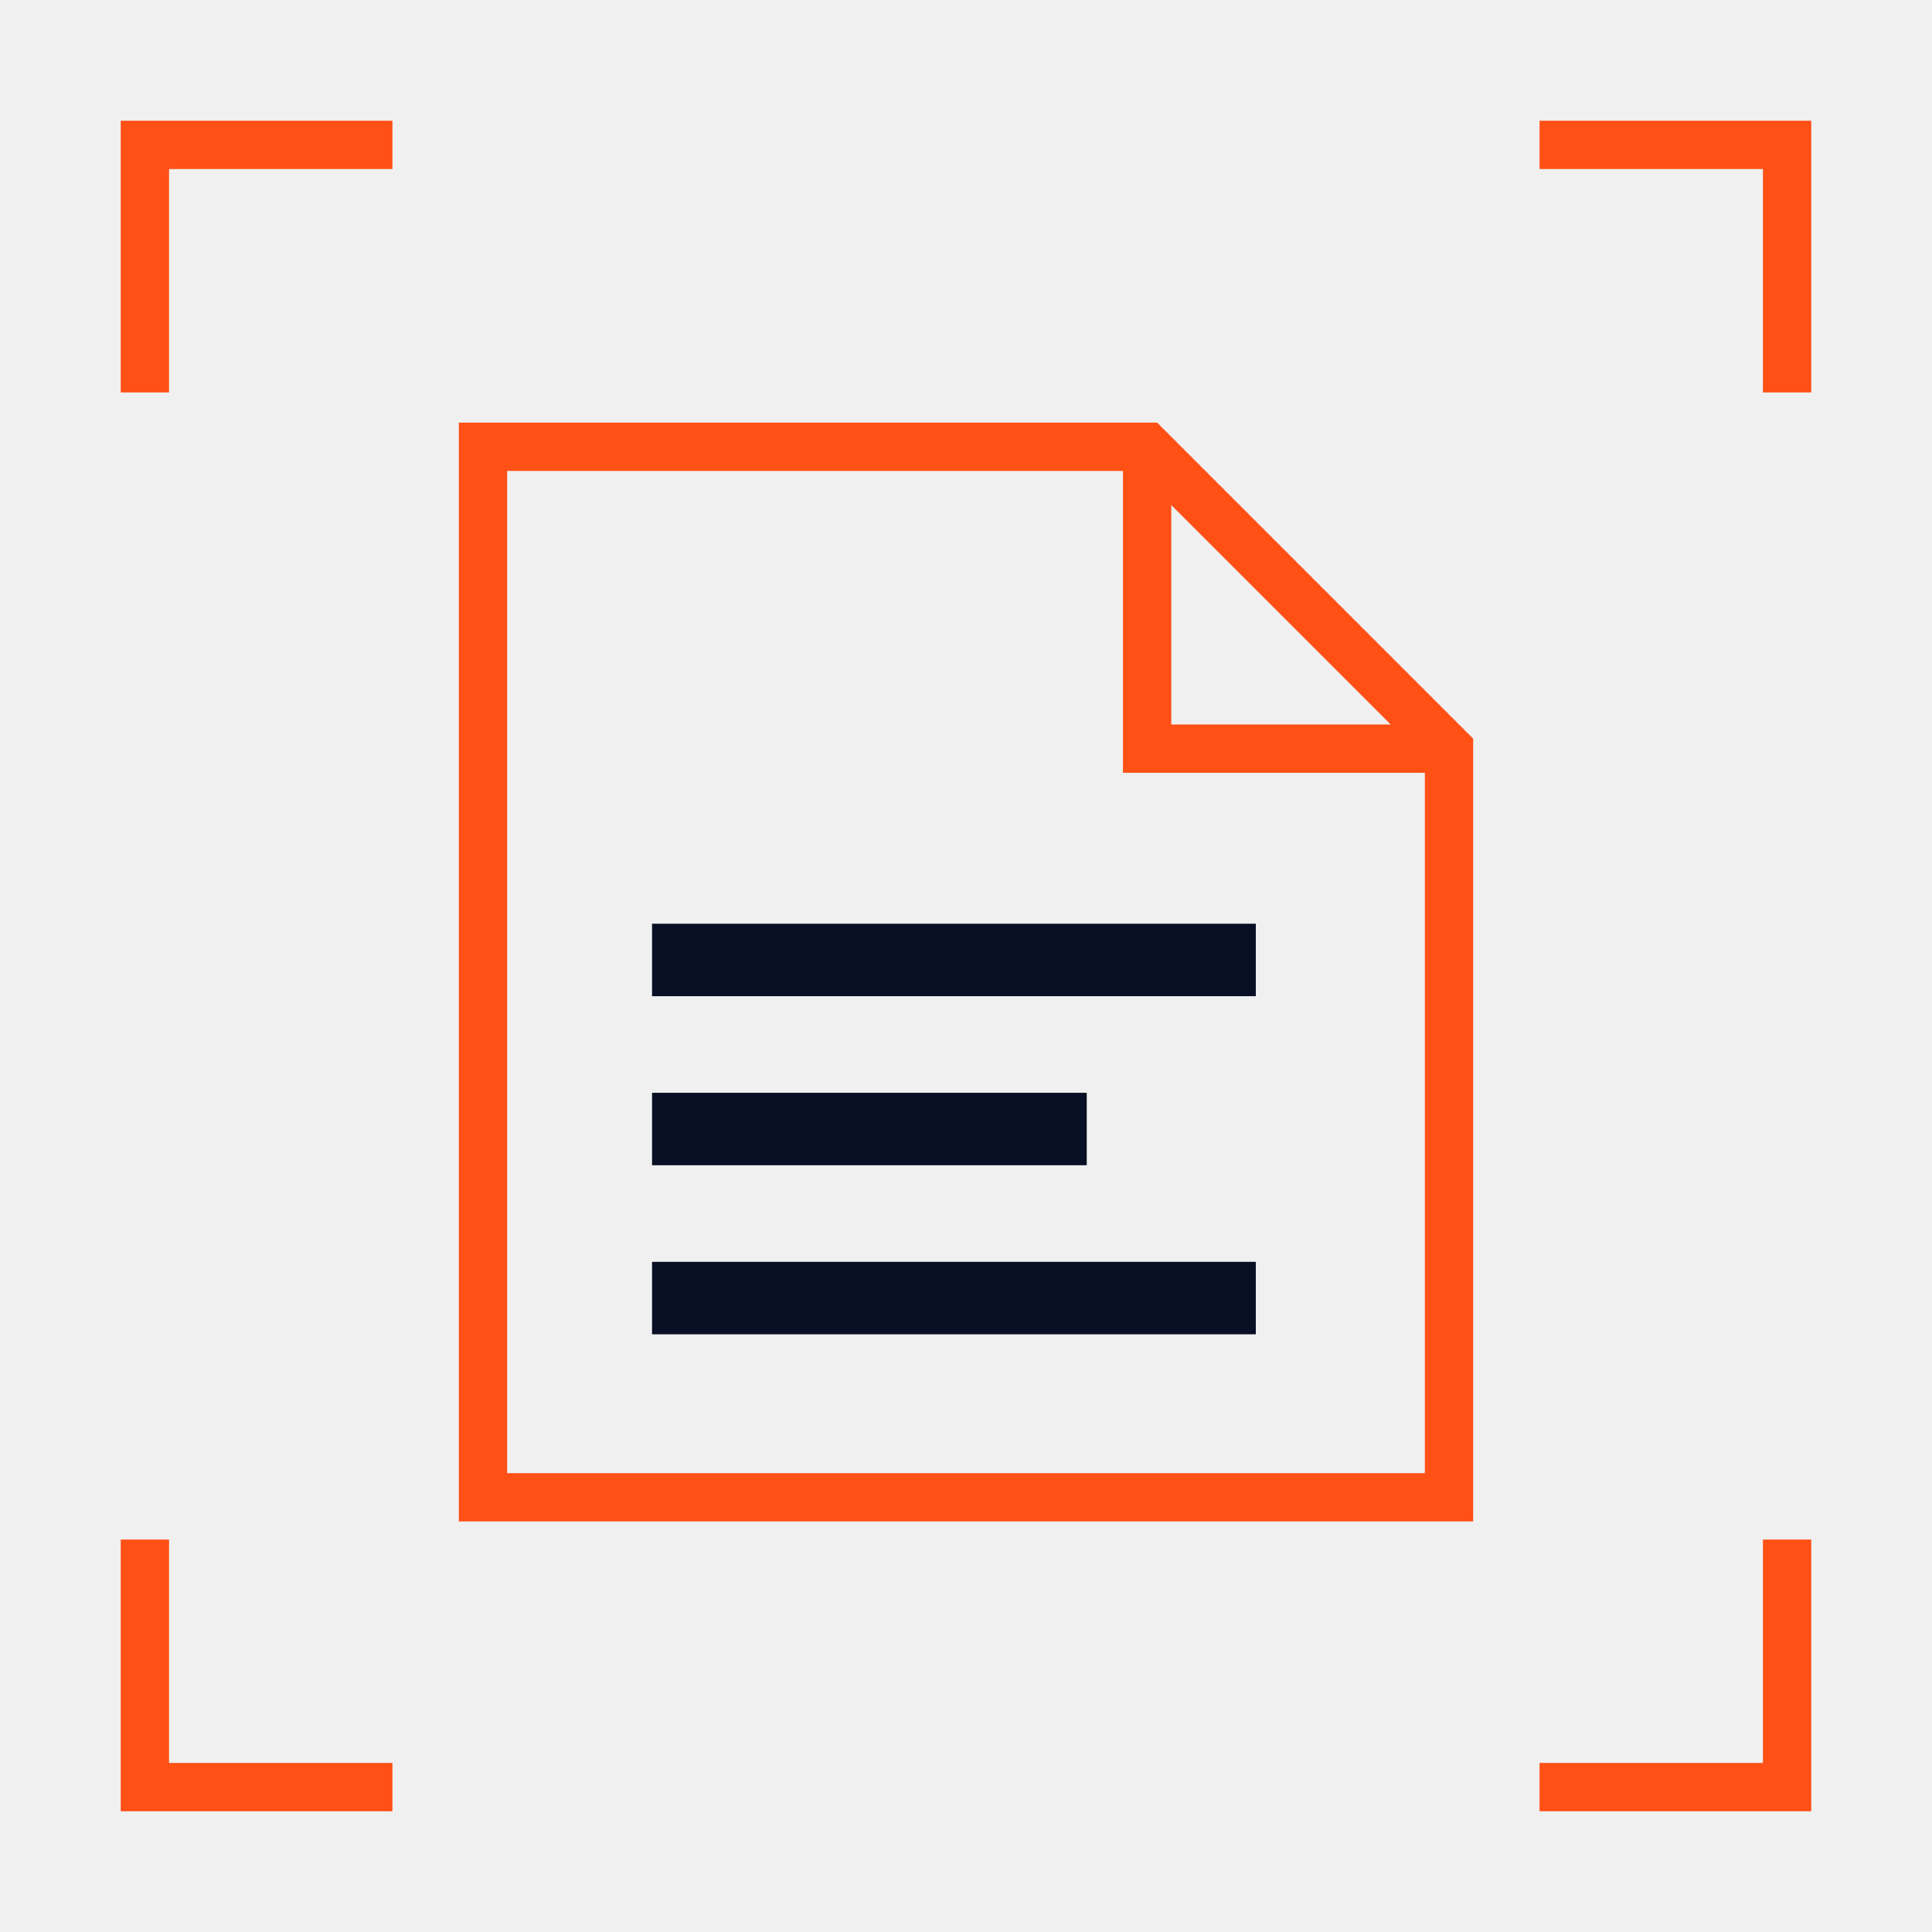
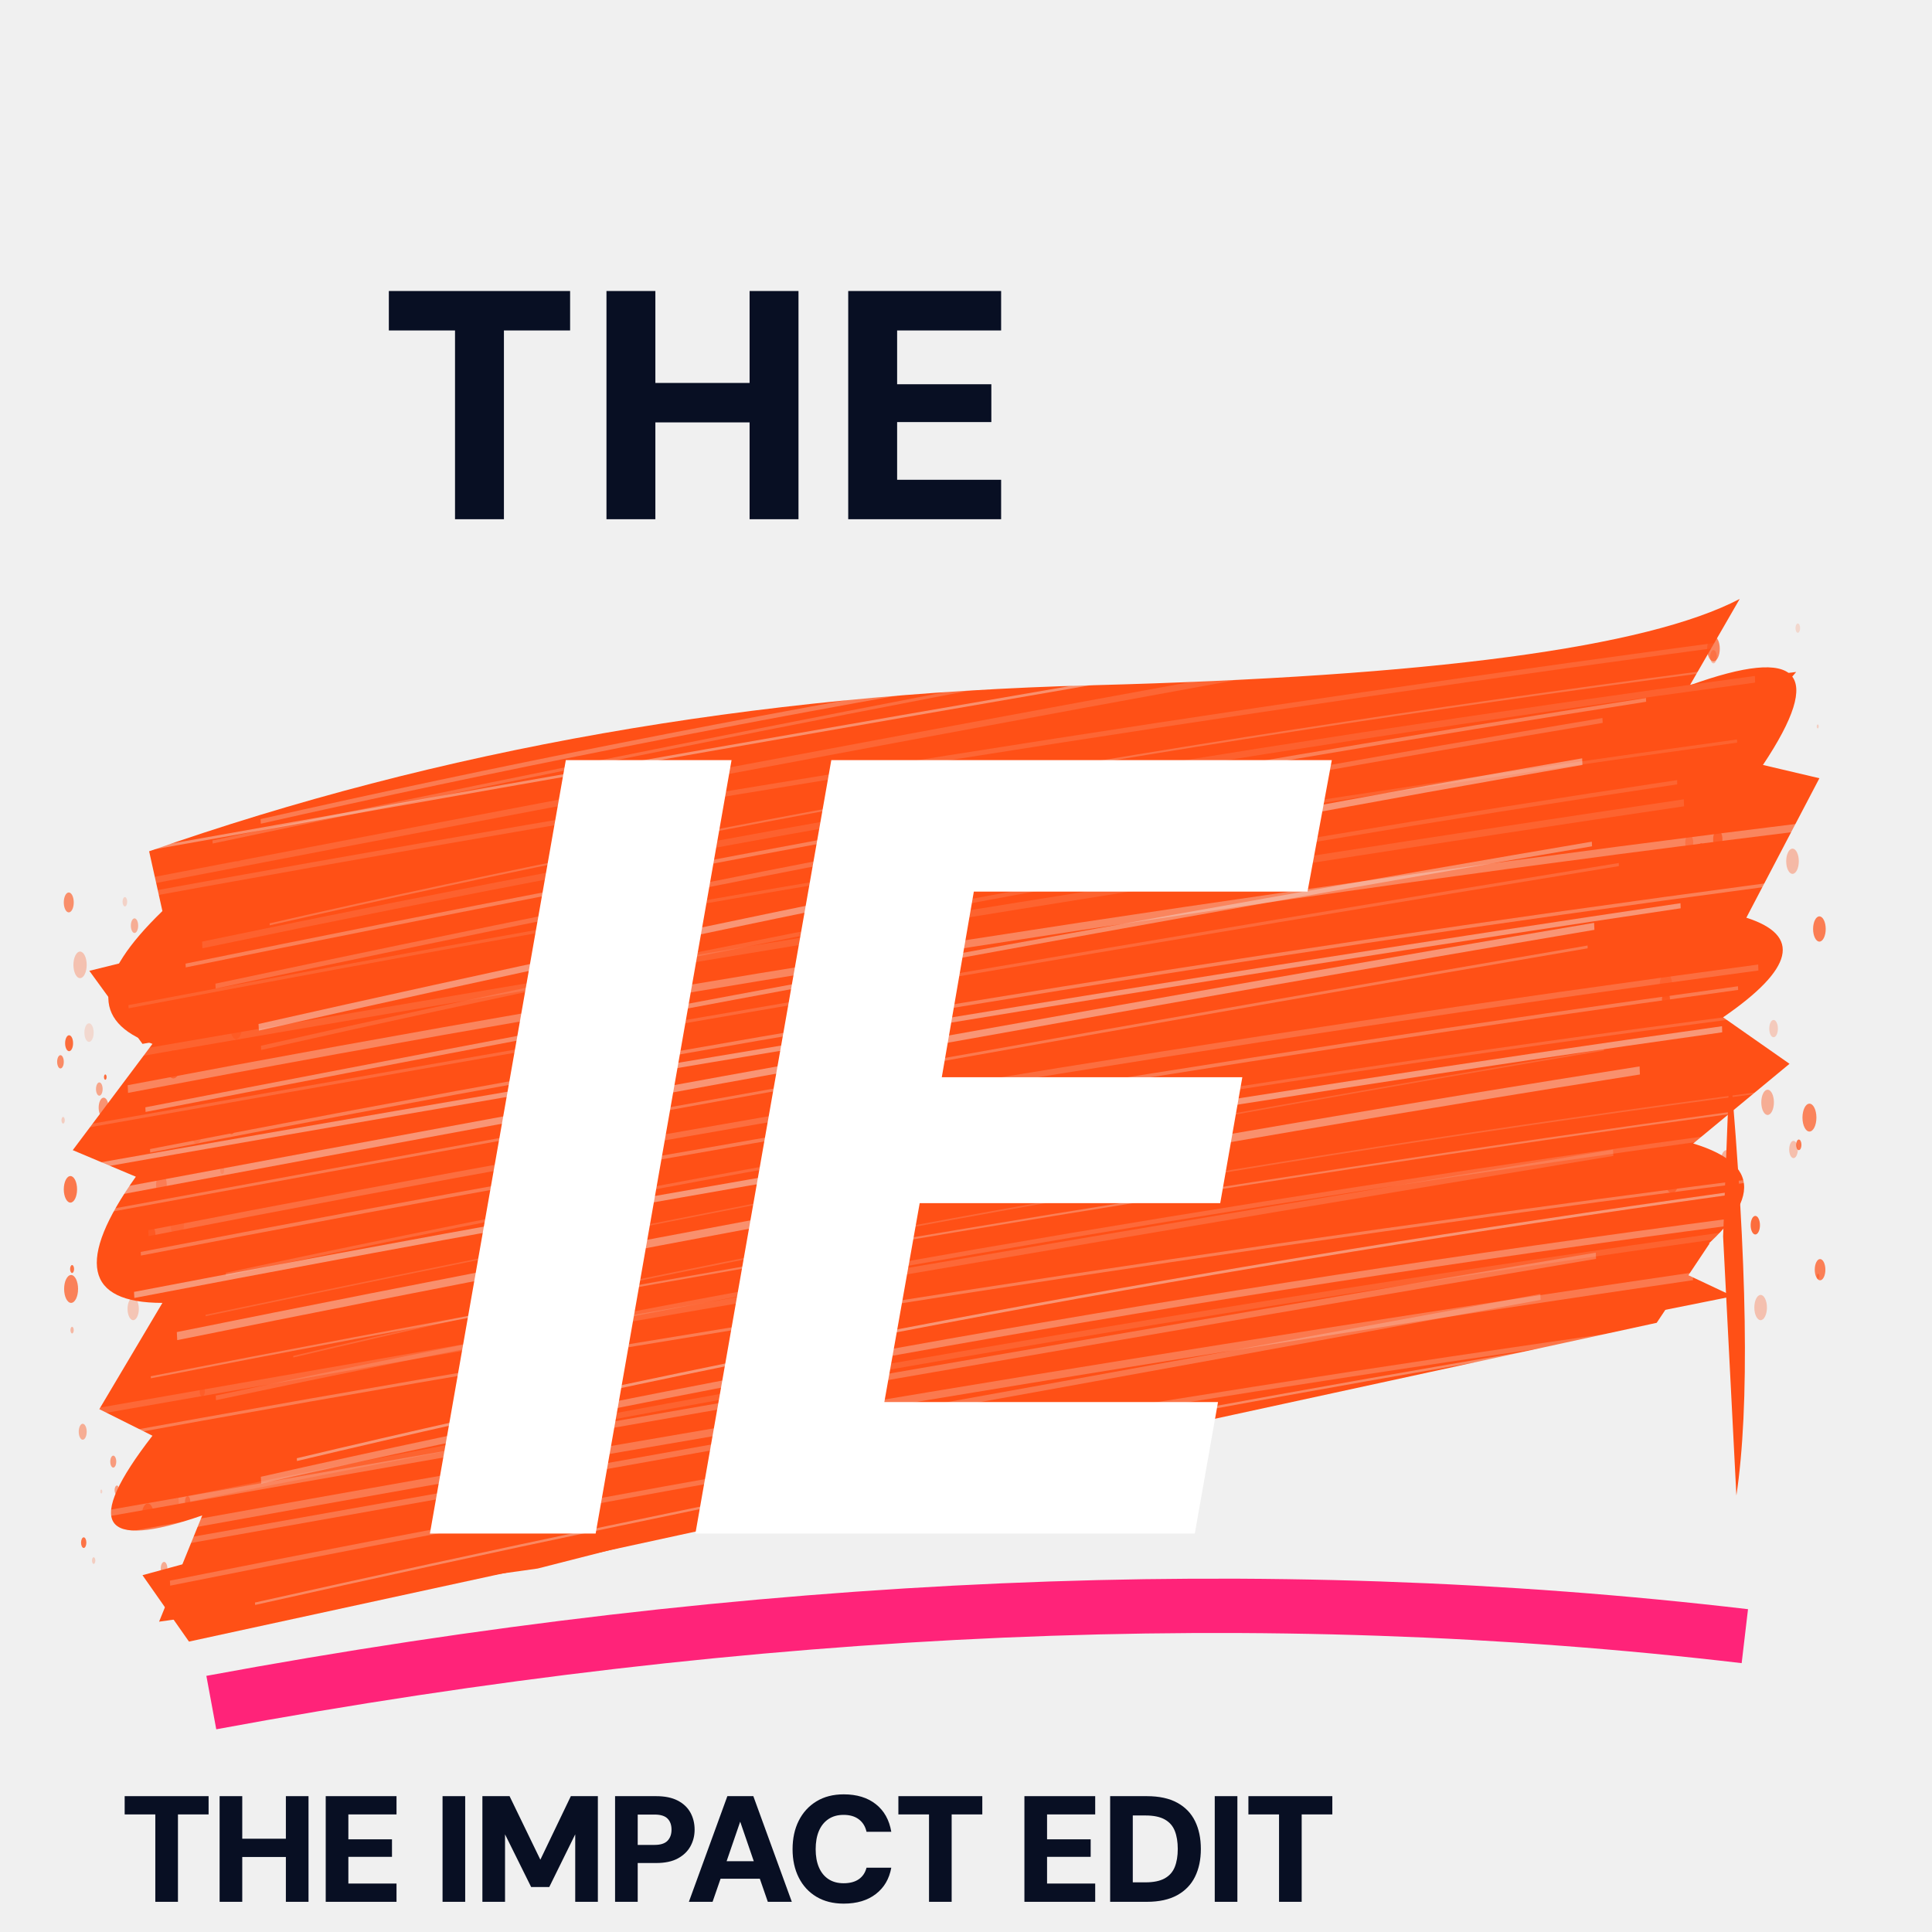
<svg xmlns="http://www.w3.org/2000/svg" viewBox="0 0 320 320" role="img">
-   <g fill="none" stroke="#ff5016" stroke-width="8">
-     <path d="M24 65V24h41M255 24h41v41M24 255v41h41M255 296h41v-41" />
-     <path d="M80 74h110l50 50v124H80z" />
-     <path d="M190 74v50h50" />
+   <g transform="translate(-5 -90) scale(.55 1.1)">
+     <defs>
+       <mask id="dry-brush">
+         <rect width="600" height="370" fill="white" />
+         <path d="M56.0 190.0Q300 166.0 545.7 150.0" stroke="black" opacity="0.10" stroke-width="1.13" fill="none" />
+         <path d="M70.4 193.1Q300 169.1 539.5 153.1" stroke="black" opacity="0.44" stroke-width="0.72" fill="none" />
+         <path d="M45.5 196.2Q300 172.2 543.4 156.2" stroke="black" opacity="0.30" stroke-width="1.28" fill="none" />
+         <path d="M43.0 199.3Q300 175.3 491.2 159.3" stroke="black" opacity="0.14" stroke-width="0.60" fill="none" />
+         <path d="M92.0 202.4Q300 178.4 542.1 162.4" stroke="black" opacity="0.45" stroke-width="0.26" fill="none" />
+         <path d="M87.6 205.5Q300 181.5 552.8 165.5" stroke="black" opacity="0.27" stroke-width="0.70" fill="none" />
+         <path d="M73.1 208.6Q300 184.6 488.1 168.6" stroke="black" opacity="0.19" stroke-width="0.47" fill="none" />
+         <path d="M30.8 211.7Q300 187.7 491.8 171.7" stroke="black" opacity="0.40" stroke-width="0.41" fill="none" />
+         <path d="M50.8 214.8Q300 190.8 480.7 174.8" stroke="black" opacity="0.14" stroke-width="0.96" fill="none" />
+         <path d="M38.1 217.9Q300 193.9 542.1 177.9" stroke="black" opacity="0.14" stroke-width="0.76" fill="none" />
+         <path d="M90.3 221.0Q300 197.0 553.0 181.0" stroke="black" opacity="0.22" stroke-width="0.30" fill="none" />
+         <path d="M70.0 224.1Q300 200.1 537.6 184.1" stroke="black" opacity="0.11" stroke-width="1.00" fill="none" />
+         <path d="M65.0 227.2Q300 203.2 504.8 187.2" stroke="black" opacity="0.30" stroke-width="0.57" fill="none" />
+         <path d="M74.0 230.3Q300 206.3 491.7 190.3" stroke="black" opacity="0.20" stroke-width="0.74" fill="none" />
+         <path d="M47.8 233.4Q300 209.4 532.2 193.4" stroke="black" opacity="0.12" stroke-width="0.48" fill="none" />
+         <path d="M87.0 236.5Q300 212.5 485.6 196.5" stroke="black" opacity="0.43" stroke-width="1.00" fill="none" />
+         <path d="M87.7 239.6Q300 215.6 514.2 199.6" stroke="black" opacity="0.13" stroke-width="0.64" fill="none" />
+         <path d="M24.1 242.7Q300 218.7 516.2 202.7" stroke="black" opacity="0.12" stroke-width="1.05" fill="none" />
+         <path d="M47.6 245.8Q300 221.8 560.6 205.8" stroke="black" opacity="0.33" stroke-width="1.16" fill="none" />
+         <path d="M52.9 248.9Q300 224.9 488.5 208.9" stroke="black" opacity="0.38" stroke-width="0.70" fill="none" />
+         <path d="M28.4 252.0Q300 228.0 496.6 212.0" stroke="black" opacity="0.16" stroke-width="0.47" fill="none" />
+         <path d="M54.3 255.1Q300 231.1 540.6 215.1" stroke="black" opacity="0.30" stroke-width="0.53" fill="none" />
+         <path d="M28.3 258.2Q300 234.2 515.2 218.2" stroke="black" opacity="0.43" stroke-width="0.77" fill="none" />
+         <path d="M43.8 261.3Q300 237.3 489.2 221.3" stroke="black" opacity="0.43" stroke-width="1.06" fill="none" />
+         <path d="M39.0 264.4Q300 240.4 487.2 224.4" stroke="black" opacity="0.26" stroke-width="0.42" fill="none" />
+         <path d="M53.8 267.5Q300 243.5 538.6 227.5" stroke="black" opacity="0.19" stroke-width="0.90" fill="none" />
+         <path d="M51.5 270.6Q300 246.6 532.5 230.6" stroke="black" opacity="0.27" stroke-width="0.55" fill="none" />
+         <path d="M77.1 273.7Q300 249.7 551.9 233.7" stroke="black" opacity="0.16" stroke-width="0.45" fill="none" />
+         <path d="M49.5 276.8Q300 252.8 527.7 236.8" stroke="black" opacity="0.45" stroke-width="0.92" fill="none" />
+         <path d="M71.0 279.9Q300 255.9 492.1 239.9" stroke="black" opacity="0.14" stroke-width="0.22" fill="none" />
+         <path d="M62.4 283.0Q300 259.0 502.9 243.0" stroke="black" opacity="0.40" stroke-width="1.22" fill="none" />
+         <path d="M97.4 286.1Q300 262.1 542.6 246.1" stroke="black" opacity="0.15" stroke-width="0.24" fill="none" />
+         <path d="M54.5 289.2Q300 265.2 533.0 249.2" stroke="black" opacity="0.29" stroke-width="0.31" fill="none" />
+         <path d="M74.1 292.3Q300 268.3 536.4 252.3" stroke="black" opacity="0.16" stroke-width="0.70" fill="none" />
+         <path d="M25.9 295.4Q300 271.4 494.9 255.4" stroke="black" opacity="0.15" stroke-width="0.95" fill="none" />
+         <path d="M37.0 298.5Q300 274.5 553.4 258.5" stroke="black" opacity="0.28" stroke-width="0.45" fill="none" />
+         <path d="M98.5 301.6Q300 277.6 528.8 261.6" stroke="black" opacity="0.44" stroke-width="0.42" fill="none" />
+         <path d="M87.7 304.7Q300 280.7 547.4 264.7" stroke="black" opacity="0.33" stroke-width="1.04" fill="none" />
+         <path d="M62.9 307.8Q300 283.8 528.2 267.8" stroke="black" opacity="0.12" stroke-width="0.88" fill="none" />
+         <path d="M27.7 310.9Q300 286.9 489.7 270.9" stroke="black" opacity="0.25" stroke-width="0.94" fill="none" />
+         <path d="M37.1 314.0Q300 290.0 518.9 274.0" stroke="black" opacity="0.26" stroke-width="1.16" fill="none" />
+         <path d="M28.2 317.1Q300 293.1 473.0 277.1" stroke="black" opacity="0.24" stroke-width="0.88" fill="none" />
+         <path d="M60.3 320.2Q300 296.2 533.4 280.2" stroke="black" opacity="0.23" stroke-width="0.76" fill="none" />
+         <path d="M85.9 323.3Q300 299.3 494.7 283.3" stroke="black" opacity="0.35" stroke-width="0.37" fill="none" />
+       </mask>
+     </defs>
+     <g fill="#ff5016">
+       <circle cx="65.6" cy="307.9" r="0.8" opacity="0.53" />
+       <circle cx="30.8" cy="282.1" r="0.5" opacity="0.35" />
+       <circle cx="80.7" cy="210.0" r="1.6" opacity="0.31" />
+       <circle cx="76.0" cy="258.0" r="0.6" opacity="0.19" />
+       <circle cx="543.2" cy="236.7" r="1.3" opacity="0.24" />
+       <circle cx="30.8" cy="272.9" r="0.6" opacity="0.77" />
+       <circle cx="39.0" cy="245.8" r="1.0" opacity="0.47" />
+       <circle cx="34.3" cy="314.1" r="0.8" opacity="0.78" />
+       <circle cx="557.2" cy="273.0" r="1.6" opacity="0.71" />
+       <circle cx="57.7" cy="260.2" r="1.6" opacity="0.35" />
+       <circle cx="556.6" cy="274.0" r="0.4" opacity="0.45" />
+       <circle cx="537.7" cy="266.3" r="1.4" opacity="0.82" />
+       <circle cx="58.1" cy="224.4" r="0.6" opacity="0.66" />
+       <circle cx="30.5" cy="275.9" r="2.1" opacity="0.69" />
+       <circle cx="61.3" cy="242.1" r="2.1" opacity="0.64" />
+       <circle cx="552.6" cy="199.5" r="0.4" opacity="0.56" />
+       <circle cx="29.8" cy="217.7" r="1.5" opacity="0.61" />
+       <circle cx="547.9" cy="203.9" r="1.4" opacity="0.61" />
+       <circle cx="556.5" cy="191.2" r="0.3" opacity="0.21" />
+       <circle cx="78.1" cy="256.8" r="0.4" opacity="0.47" />
+       <circle cx="40.8" cy="244.0" r="0.4" opacity="0.83" />
+       <circle cx="28.1" cy="250.5" r="0.5" opacity="0.22" />
+       <circle cx="510.8" cy="230.2" r="1.9" opacity="0.37" />
+       <circle cx="510.8" cy="232.3" r="1.2" opacity="0.83" />
+       <circle cx="46.7" cy="217.6" r="0.7" opacity="0.19" />
+       <circle cx="523.4" cy="197.1" r="0.4" opacity="0.53" />
+       <circle cx="34.0" cy="297.4" r="1.2" opacity="0.42" />
+       <circle cx="51.1" cy="225.5" r="1.7" opacity="0.81" />
+       <circle cx="549.2" cy="254.9" r="1.3" opacity="0.31" />
+       <circle cx="55.8" cy="269.4" r="0.3" opacity="0.38" />
+       <circle cx="518.3" cy="246.4" r="0.5" opacity="0.34" />
+       <circle cx="517.8" cy="208.7" r="1.2" opacity="0.38" />
+       <circle cx="548.9" cy="211.5" r="1.9" opacity="0.34" />
+       <circle cx="70.8" cy="297.5" r="1.7" opacity="0.20" />
+       <circle cx="39.6" cy="306.4" r="0.3" opacity="0.18" />
+       <circle cx="53.6" cy="310.0" r="1.8" opacity="0.64" />
+       <circle cx="525.1" cy="180.7" r="1.0" opacity="0.36" />
+       <circle cx="550.5" cy="176.4" r="0.7" opacity="0.16" />
+       <circle cx="49.6" cy="221.2" r="1.1" opacity="0.42" />
+       <circle cx="512.6" cy="259.5" r="2.0" opacity="0.57" />
+       <circle cx="70.0" cy="291.3" r="0.8" opacity="0.45" />
+       <circle cx="62.5" cy="266.2" r="2.0" opacity="0.24" />
+       <circle cx="58.0" cy="284.7" r="1.8" opacity="0.15" />
+       <circle cx="68.3" cy="252.4" r="1.6" opacity="0.21" />
+       <circle cx="515.9" cy="199.9" r="1.7" opacity="0.67" />
+       <circle cx="521.4" cy="209.6" r="0.8" opacity="0.84" />
+       <circle cx="80.2" cy="236.6" r="1.7" opacity="0.43" />
+       <circle cx="37.3" cy="316.8" r="0.5" opacity="0.22" />
+       <circle cx="526.8" cy="200.0" r="0.4" opacity="0.27" />
+       <circle cx="541.4" cy="247.8" r="1.9" opacity="0.42" />
+       <circle cx="49.2" cy="278.9" r="1.7" opacity="0.27" />
+       <circle cx="70.3" cy="271.3" r="0.9" opacity="0.37" />
+       <circle cx="44.3" cy="306.2" r="0.7" opacity="0.52" />
+       <circle cx="43.2" cy="301.9" r="0.9" opacity="0.53" />
+       <circle cx="27.3" cy="241.7" r="1.0" opacity="0.64" />
+       <circle cx="550.8" cy="254.2" r="0.8" opacity="0.74" />
+       <circle cx="525.1" cy="179.5" r="1.9" opacity="0.67" />
+       <circle cx="33.2" cy="227.1" r="2.0" opacity="0.29" />
+       <circle cx="557.0" cy="221.7" r="1.9" opacity="0.72" />
+       <circle cx="554.0" cy="250.1" r="2.1" opacity="0.68" />
+       <circle cx="35.9" cy="237.3" r="1.4" opacity="0.15" />
+       <circle cx="78.8" cy="251.4" r="1.2" opacity="0.69" />
+       <circle cx="29.9" cy="238.9" r="1.2" opacity="0.83" />
+       <circle cx="529.0" cy="256.7" r="1.7" opacity="0.41" />
+       <circle cx="58.5" cy="318.0" r="1.0" opacity="0.43" />
+       <circle cx="54.7" cy="267.7" r="1.2" opacity="0.69" />
+       <circle cx="30.3" cy="260.9" r="2.0" opacity="0.75" />
+       <circle cx="529.6" cy="188.8" r="0.8" opacity="0.72" />
+       <circle cx="539.3" cy="278.7" r="1.9" opacity="0.30" />
+       <circle cx="526.4" cy="208.2" r="1.4" opacity="0.72" />
+       <circle cx="40.3" cy="248.6" r="1.5" opacity="0.58" />
+       <circle cx="76.6" cy="299.8" r="1.6" opacity="0.27" />
+       <g mask="url(#dry-brush)">
+         <path d="M54 210Q185 187 338 185T533 172L518 185Q568 176 540 197L557 199 535 220Q560 224 528 235L548 242 519 254Q552 259 514 273L531 277Q350 295 171 318L57 326 70 310Q24 318 55 298L39 294 58 278Q23 278 50 259L31 255 55 239Q27 234 58 219z" />
+         <path d="M36 228Q260 200 550 183L528 196 52 239zM52 319Q293 286 524 269L508 281 66 329z" />
+       </g>
+       <path d="M530 242q8 45 2 65l-4-39z" />
+     </g>
  </g>
-   <path d="M108 153h100v12H108zm0 28h72v12h-72zm0 28h100v12H108z" fill="#090f24" />
+   <g aria-label="THE" fill="#080f23" transform="translate(63 86) scale(0.054 -0.054)">
+     <path transform="translate(0 0)" d="M229 0L229 579L26 579L26 700L582 700L582 579L379 579L379 0Z" />
+     <path transform="translate(626.5185 0)" d="M506 0L506 297L217 297L217 0L67 0L67 700L217 700L217 418L506 418L506 700L656 700L656 0Z" />
+     <path transform="translate(1368.037 0)" d="M67 0L67 700L536 700L536 579L217 579L217 414L506 414L506 298L217 298L217 121L536 121L536 0Z" />
+   </g>
+   <g aria-label="IE" fill="#fff" transform="translate(67 254) scale(0.183 -0.183)">
+     <path transform="translate(0 0)" d="M23 0L146 700L296 700L173 0Z" />
+     <path transform="translate(240.2842 0)" d="M23 0L146 700L599 700L577 581L275 581L246 413L518 413L498 299L226 299L194 119L496 119L475 0Z" />
+   </g>
+   <path d="M35 282Q170 257 289 271" fill="none" stroke="#ff2379" stroke-width="9" />
+   <g aria-label="THE IMPACT EDIT" fill="#080f23" transform="translate(20 315) scale(0.025 -0.025)">
+     <path transform="translate(0 0)" d="M229 0L229 579L26 579L26 700L582 700L582 579L379 579L379 0Z" />
+     <path transform="translate(588 0)" d="M506 0L506 297L217 297L217 0L67 0L67 700L217 700L217 418L506 418L506 700L656 700L656 0Z" />
+     <path transform="translate(1291 0)" d="M67 0L67 700L536 700L536 579L217 579L217 414L506 414L506 298L217 298L217 121L536 121L536 0Z" />
+     <path transform="translate(1859 0)" d="" />
+     <path transform="translate(2065 0)" d="M67 0L67 700L217 700L217 0Z" />
+     <path transform="translate(2329 0)" d="M67 0L67 700L247 700L451 279L653 700L832 700L832 0L682 0L682 447L510 98L390 98L217 447L217 0Z" />
+     <path transform="translate(3208 0)" d="M67 0L67 700L339 700Q425 700 481.5 671Q538 642 566 591.5Q594 541 594 478Q594 419 567 369Q540 319 484 288Q428 257 339 257L217 257L217 0ZM217 377L329 377Q388 377 414.5 404.5Q441 432 441 478Q441 525 414.5 551.5Q388 578 329 578L217 578Z" />
+     <path transform="translate(3744 0)" d="M20 0L275 700L447 700L702 0L543 0L490 153L230 153L177 0ZM450 269L360 531L270 269Z" />
+     <path transform="translate(4406 0)" d="M384 -12Q279 -12 203 33.5Q127 79 86 160.5Q45 242 45 348Q45 456 86 537.5Q127 619 203 665.5Q279 712 384 712Q514 712 596.5 647Q679 582 699 464L535 464Q523 517 484 546.5Q445 576 383 576Q324 576 282.5 548Q241 520 219.5 469.5Q198 419 198 348Q198 279 219.5 228.5Q241 178 282.5 150.5Q324 123 383 123Q445 123 483.5 149.5Q522 176 535 226L699 226Q679 115 596.5 51.5Q514 -12 384 -12Z" />
+     <path transform="translate(5126 0)" d="M229 0L229 579L26 579L26 700L582 700L582 579L379 579L379 0Z" />
+     <path transform="translate(5714 0)" d="" />
+     <path transform="translate(5920 0)" d="M67 0L67 700L536 700L536 579L217 579L217 414L506 414L506 298L217 298L217 121L536 121L536 0Z" />
+     <path transform="translate(6488 0)" d="M67 0L67 700L310 700Q432 700 511.5 656.5Q591 613 629.5 534.5Q668 456 668 350Q668 245 629.5 166.5Q591 88 511.5 44Q432 0 310 0ZM217 129L301 129Q382 129 429 155.5Q476 182 495.5 231.5Q515 281 515 350Q515 420 495.5 469.5Q476 519 429 545.5Q382 572 301 572L217 572Z" />
+     <path transform="translate(7181 0)" d="M67 0L67 700L217 700L217 0Z" />
+     <path transform="translate(7445 0)" d="M229 0L229 579L26 579L26 700L582 700L582 579L379 579L379 0Z" />
+   </g>
</svg>
